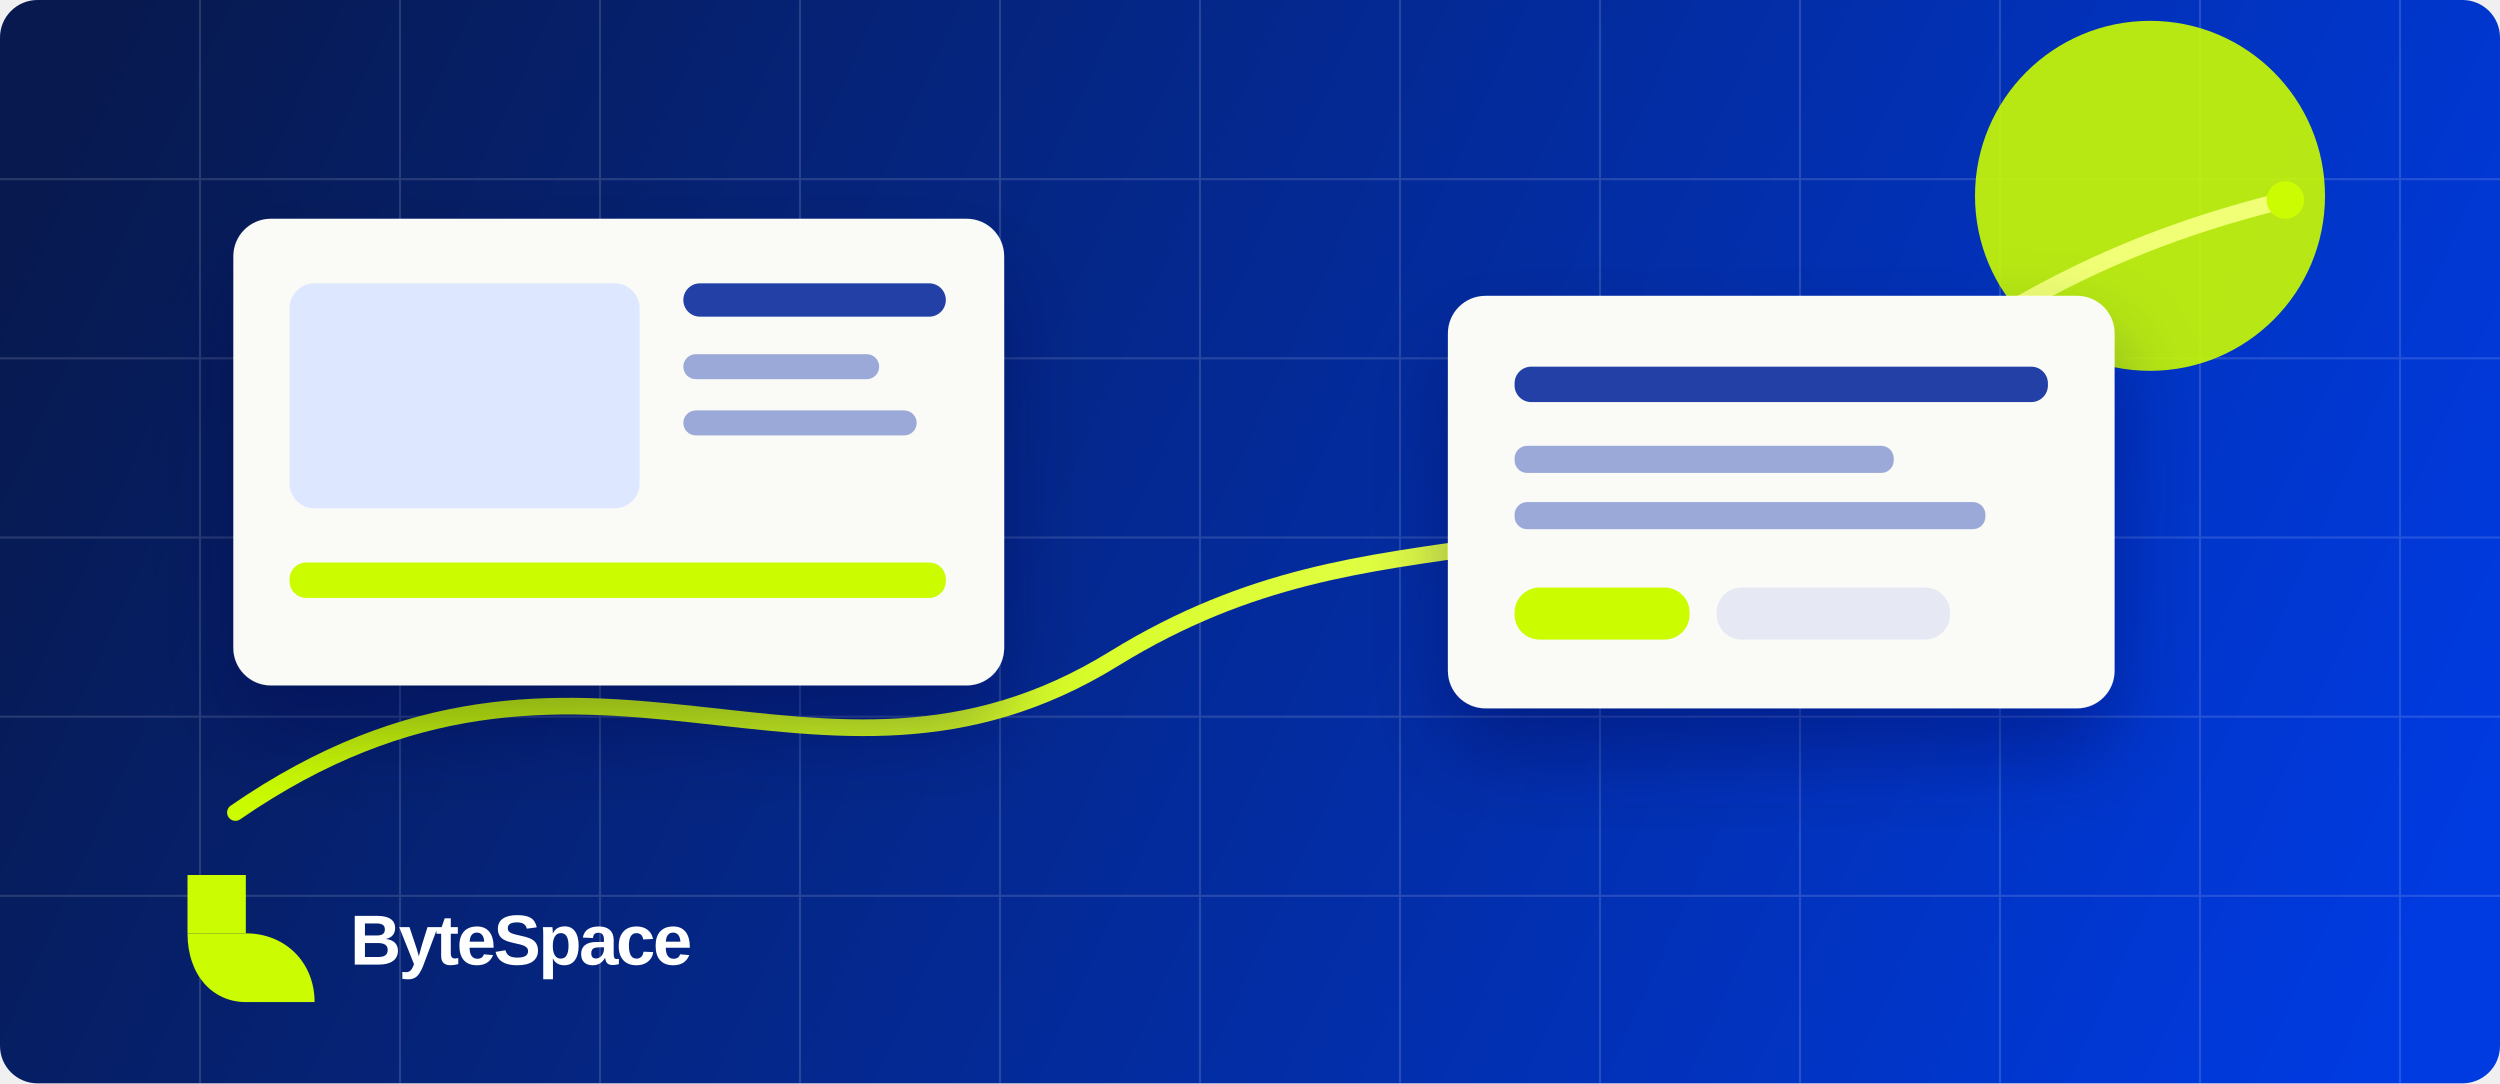
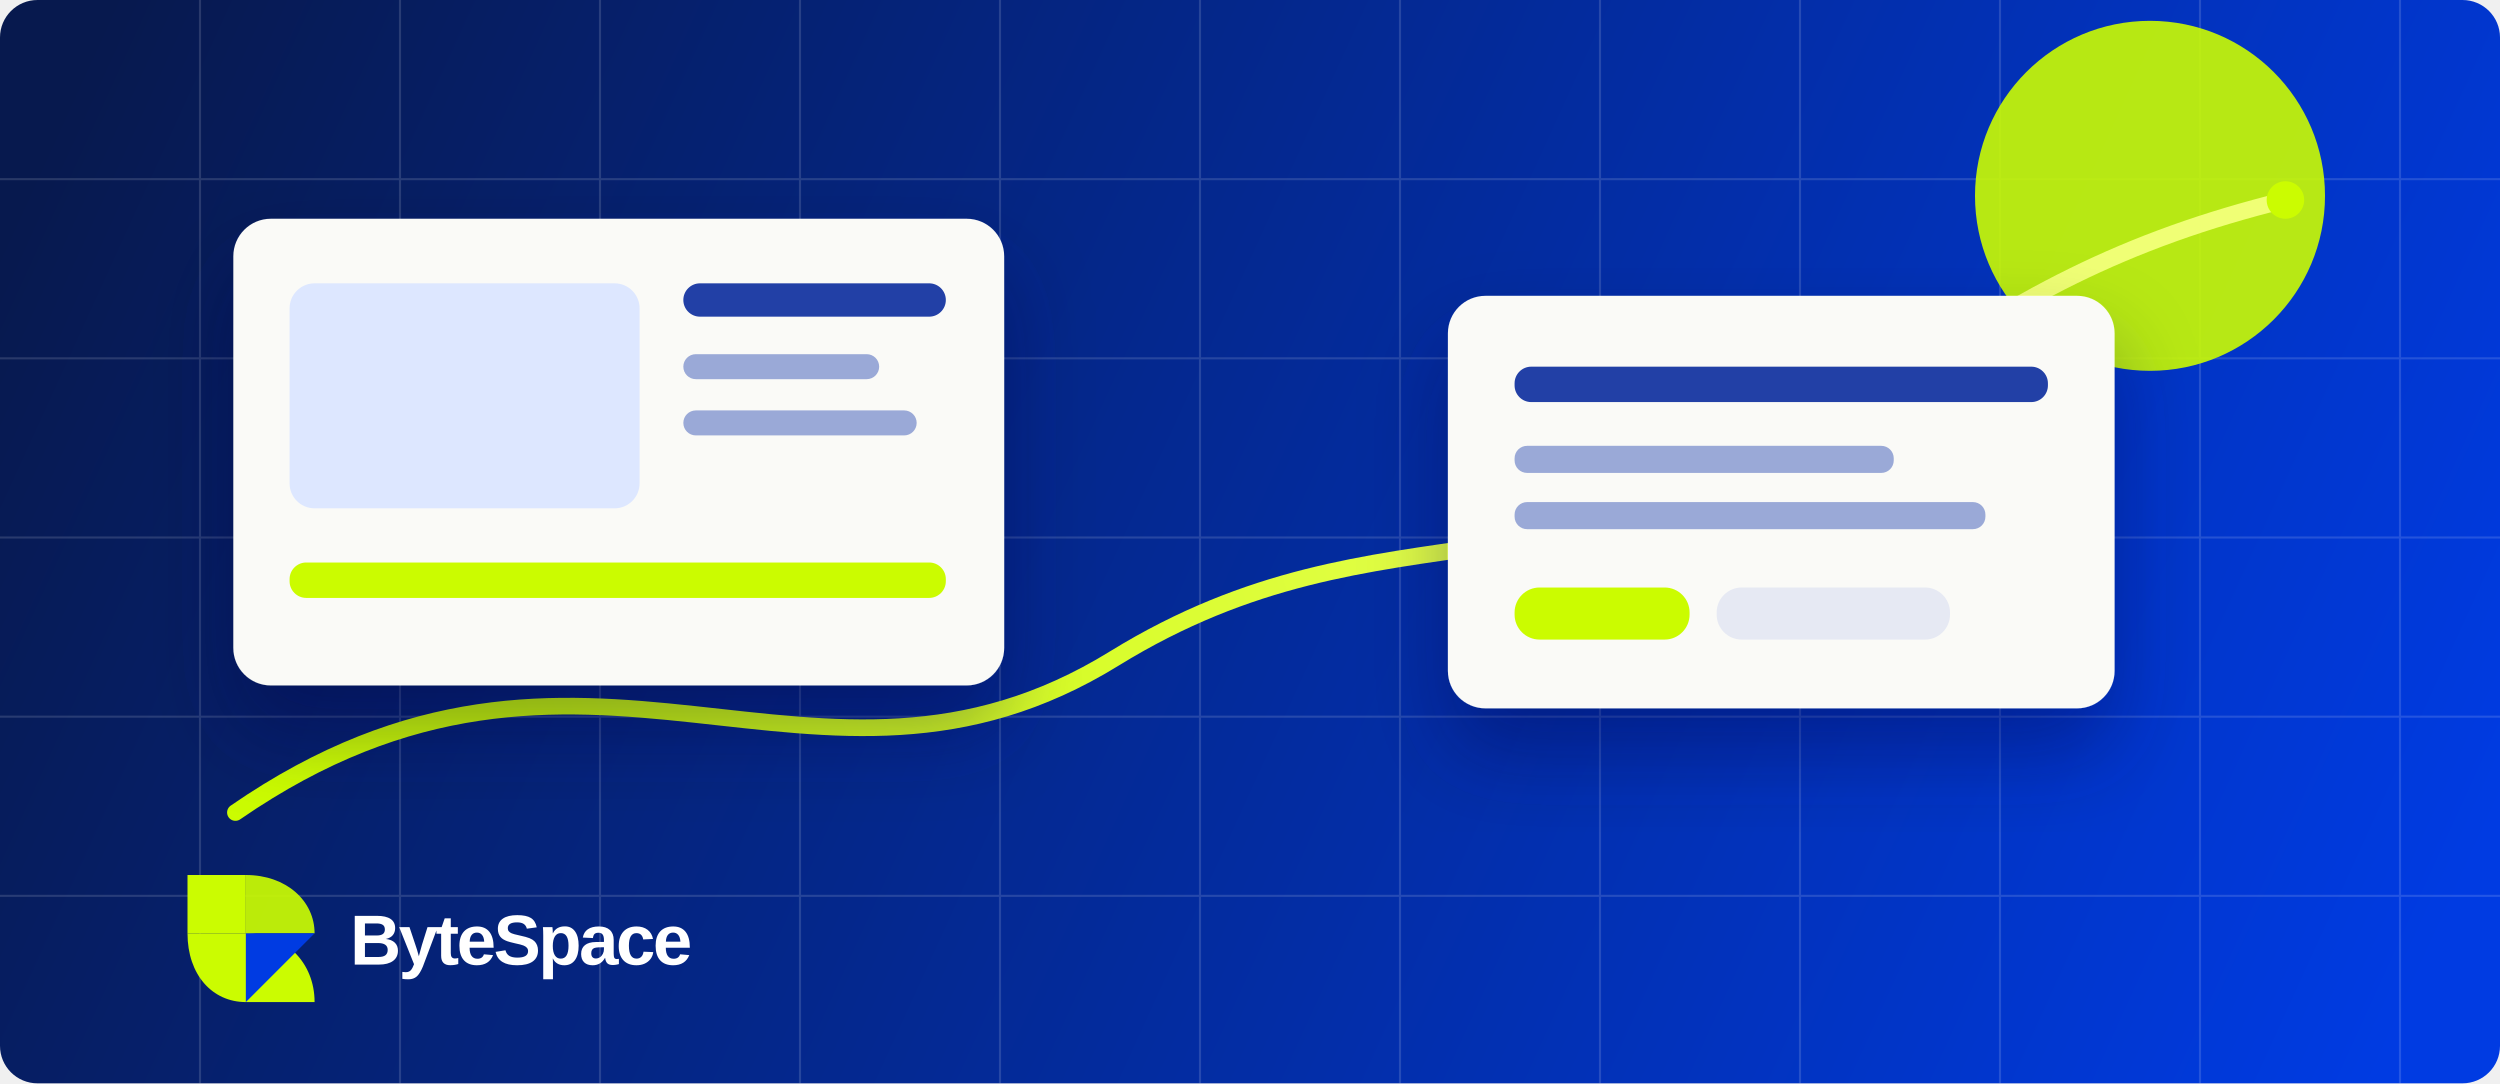
<svg xmlns="http://www.w3.org/2000/svg" width="1200" height="520" viewBox="0 0 1200 520" fill="none" role="img" aria-labelledby="title desc">
  <defs>
    <linearGradient id="bg" x1="44" y1="20" x2="1140" y2="520" gradientUnits="userSpaceOnUse">
      <stop stop-color="#07194E" />
      <stop offset="1" stop-color="#003BE2" />
    </linearGradient>
    <linearGradient id="lime" x1="252" y1="367" x2="961" y2="132" gradientUnits="userSpaceOnUse">
      <stop stop-color="#CBFC01" />
      <stop offset="1" stop-color="#F0FF75" />
    </linearGradient>
    <filter id="shadow" x="-30%" y="-30%" width="160%" height="160%" color-interpolation-filters="sRGB">
      <feDropShadow dx="0" dy="22" stdDeviation="20" flood-color="#00133F" flood-opacity=".35" />
    </filter>
  </defs>
  <rect width="1200" height="520" rx="18" fill="url(#bg)" />
  <g opacity=".14" stroke="#fff">
    <path d="M0 86H1200M0 172H1200M0 258H1200M0 344H1200M0 430H1200" />
    <path d="M96 0V520M192 0V520M288 0V520M384 0V520M480 0V520M576 0V520M672 0V520M768 0V520M864 0V520M960 0V520M1056 0V520M1152 0V520" />
  </g>
  <circle cx="1032" cy="94" r="84" fill="#CBFC01" opacity=".9" />
  <path d="M113 390C281 274 391 405 535 316C665 236 759 294 902 190C967 143 1020 115 1097 96" stroke="url(#lime)" stroke-width="8" stroke-linecap="round" />
  <circle cx="1097" cy="96" r="9" fill="#CBFC01" />
  <g filter="url(#shadow)">
    <rect x="112" y="105" width="370" height="224" rx="18" fill="#FAFAF7" />
    <rect x="139" y="136" width="168" height="108" rx="12" fill="#DDE7FF" />
    <rect x="328" y="136" width="126" height="16" rx="8" fill="#0A2B9D" opacity=".9" />
    <rect x="328" y="170" width="94" height="12" rx="6" fill="#9AA9D7" />
    <rect x="328" y="197" width="112" height="12" rx="6" fill="#9AA9D7" />
    <rect x="139" y="270" width="315" height="17" rx="8" fill="#CBFC01" />
  </g>
  <g filter="url(#shadow)">
    <rect x="695" y="142" width="320" height="198" rx="18" fill="#FAFAF7" />
    <rect x="727" y="176" width="256" height="17" rx="8" fill="#0A2B9D" opacity=".9" />
    <rect x="727" y="214" width="182" height="13" rx="6" fill="#9AA9D7" />
    <rect x="727" y="241" width="226" height="13" rx="6" fill="#9AA9D7" />
    <rect x="727" y="282" width="84" height="25" rx="12" fill="#CBFC01" />
    <rect x="824" y="282" width="112" height="25" rx="12" fill="#E6E9F3" />
  </g>
  <g transform="translate(90 420)">
    <path d="M0 0H28V28H0V0Z" fill="#CBFC01" />
    <path d="M0 28H28C47 28 61 42 61 61H28C12 61 0 48 0 28Z" fill="#CBFC01" />
+     <path d="M28 0V28H61C61 12.5 47.5 0 28 0Z" fill="#CBFC01" opacity=".92" />
+     <path d="M28 28H61L28 61V28Z" fill="#003BE2" />
    <text x="78" y="43" fill="white" font-family="Arial, sans-serif" font-size="34" font-weight="700" letter-spacing="-1.2">ByteSpace</text>
  </g>
</svg>
